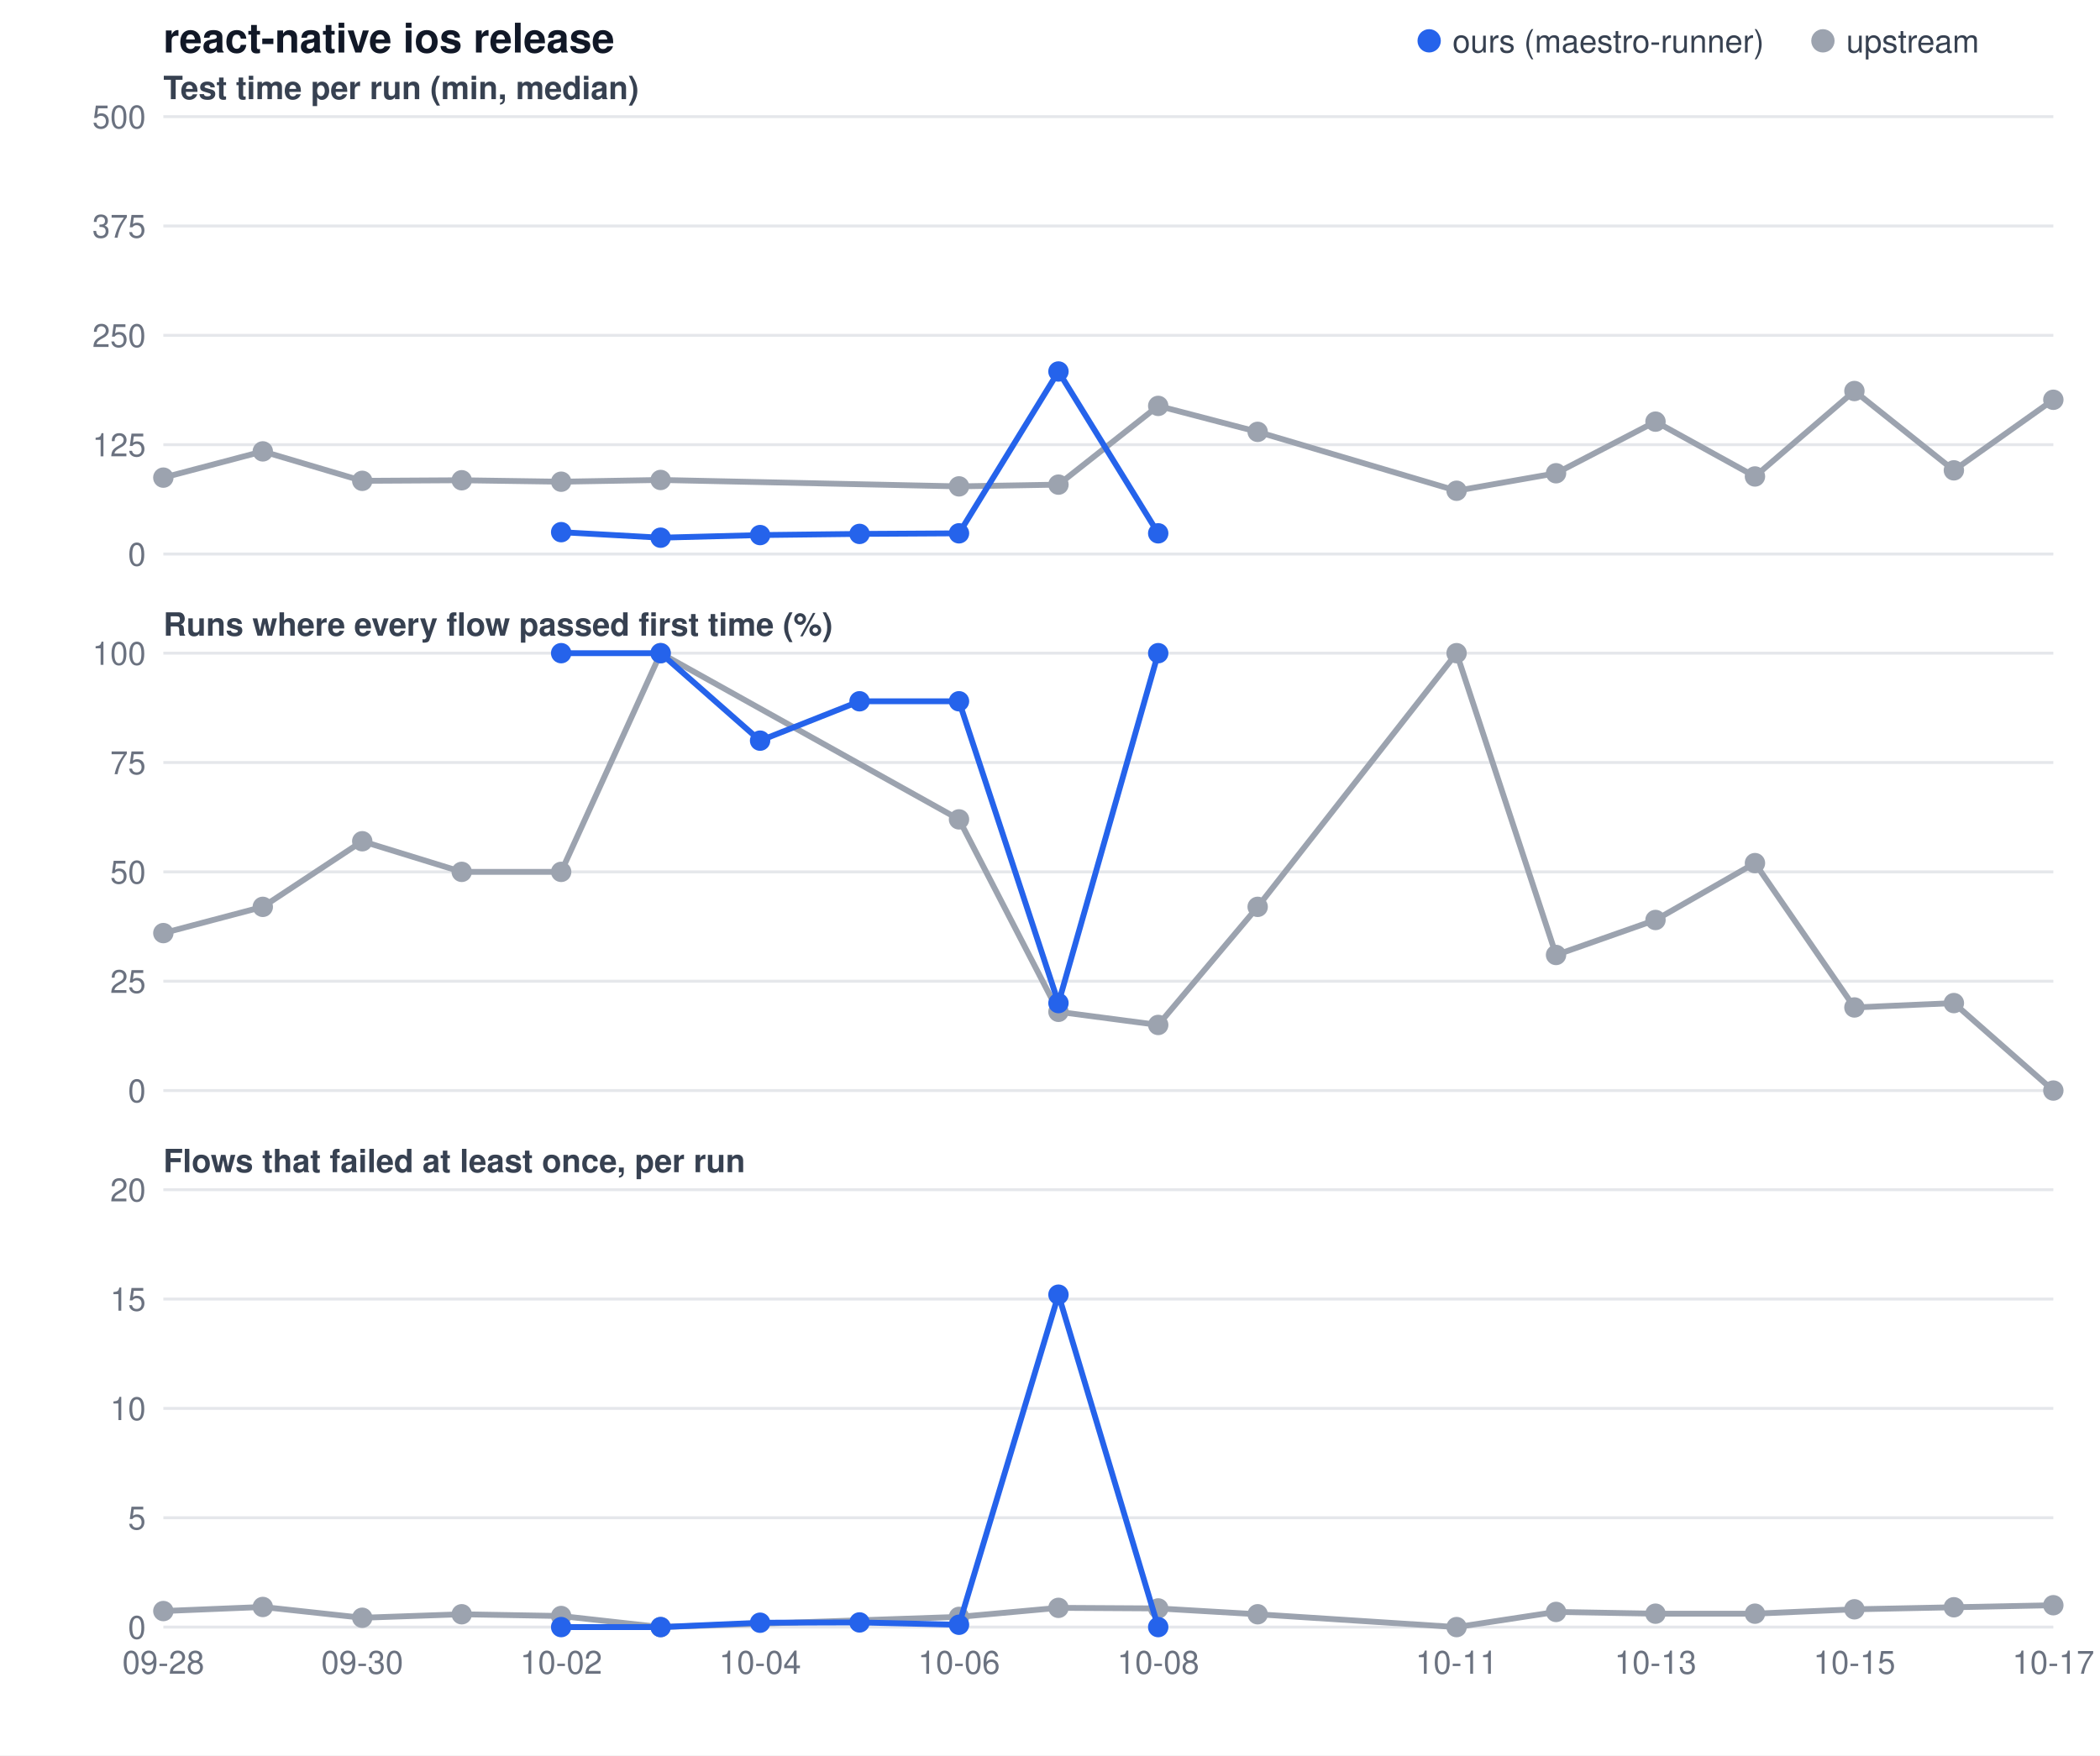
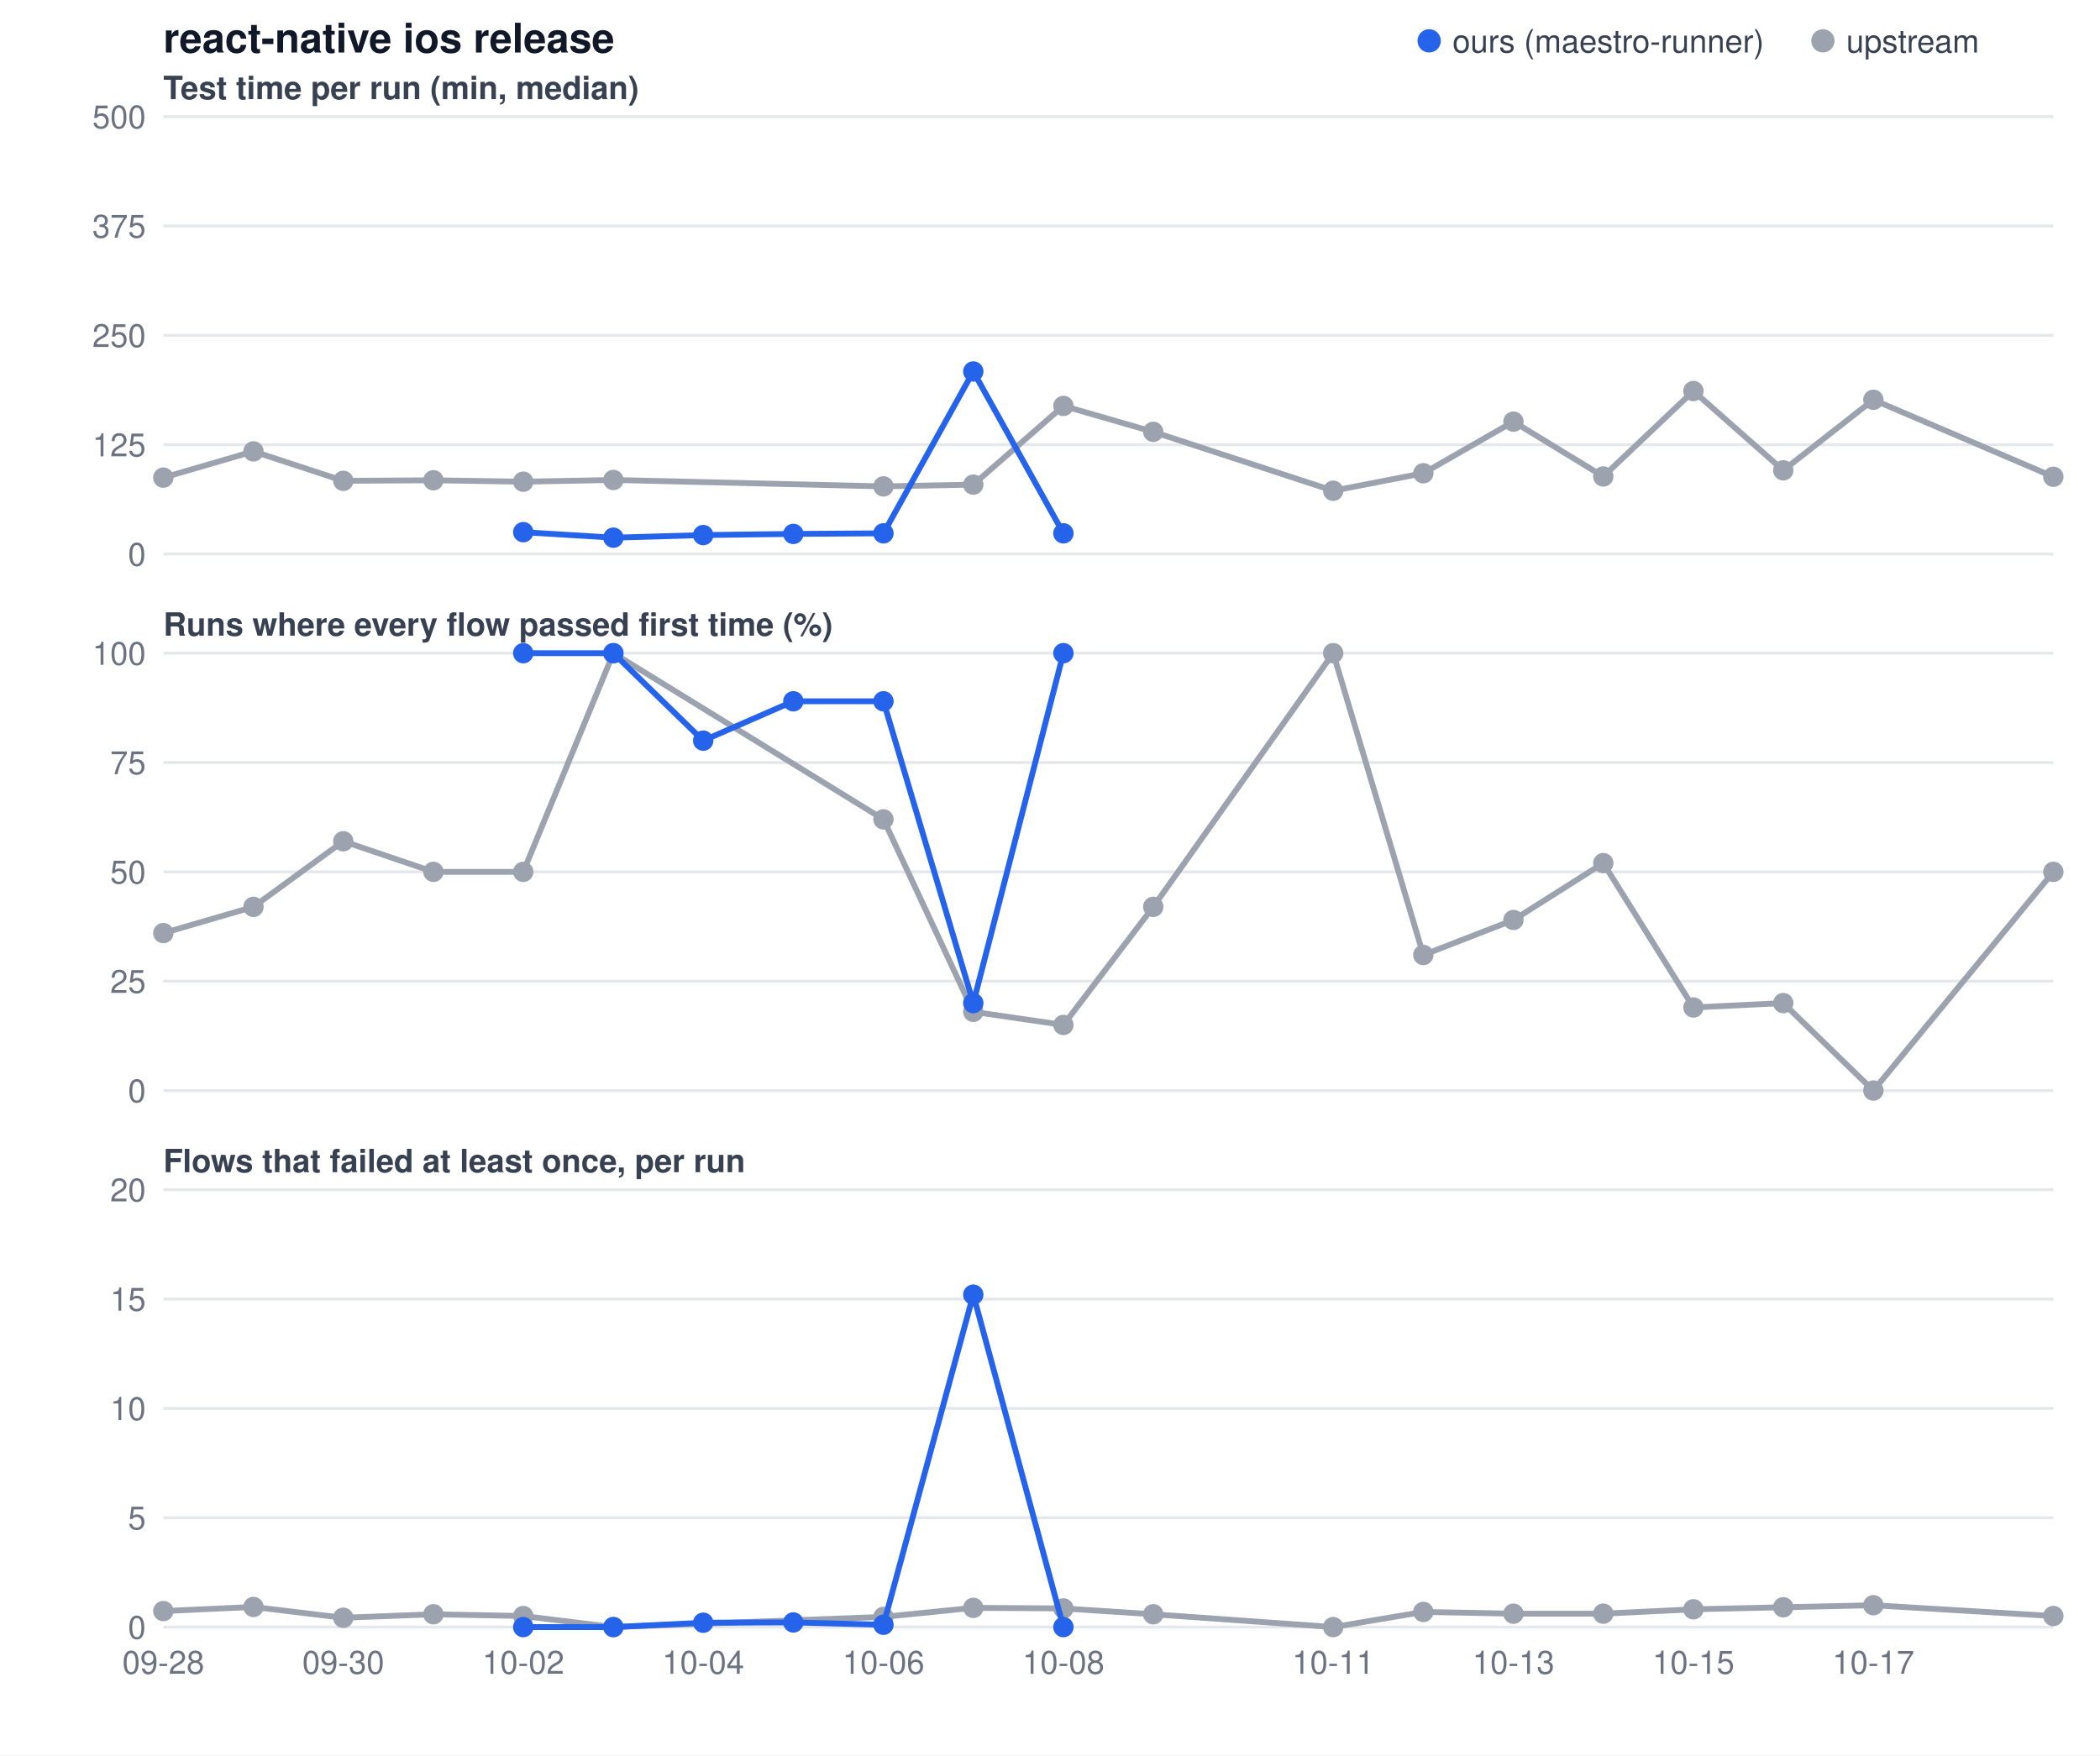
<svg xmlns="http://www.w3.org/2000/svg" width="720" height="602" font-family="-apple-system,Segoe UI,Helvetica,Arial,sans-serif" font-size="11">
  <rect width="100%" height="100%" fill="#ffffff" />
  <text x="56" y="18" font-size="14" font-weight="600" fill="#111827">react-native ios release</text>
  <circle cx="490" cy="14" r="4" fill="#2563eb" />
  <text x="498" y="18" fill="#374151">ours (maestro-runner)</text>
  <circle cx="625" cy="14" r="4" fill="#9ca3af" />
  <text x="633" y="18" fill="#374151">upstream</text>
  <text x="56" y="34" fill="#374151" font-weight="600">Test time per run (min, median)</text>
  <line x1="56" x2="704" y1="190.0" y2="190.0" stroke="#e5e7eb" />
  <text x="50" y="194.0" text-anchor="end" fill="#6b7280">0</text>
  <line x1="56" x2="704" y1="152.5" y2="152.5" stroke="#e5e7eb" />
  <text x="50" y="156.5" text-anchor="end" fill="#6b7280">125</text>
  <line x1="56" x2="704" y1="115.0" y2="115.0" stroke="#e5e7eb" />
  <text x="50" y="119.0" text-anchor="end" fill="#6b7280">250</text>
  <line x1="56" x2="704" y1="77.5" y2="77.5" stroke="#e5e7eb" />
  <text x="50" y="81.5" text-anchor="end" fill="#6b7280">375</text>
  <line x1="56" x2="704" y1="40.0" y2="40.0" stroke="#e5e7eb" />
  <text x="50" y="44.0" text-anchor="end" fill="#6b7280">500</text>
-   <polyline fill="none" stroke="#9ca3af" stroke-width="2" points="56.0,163.8 90.1,154.8 124.2,164.9 158.3,164.7 192.4,165.2 226.5,164.6 328.8,166.8 362.9,166.2 397.1,139.2 431.2,148.1 499.4,168.3 533.5,162.3 567.6,144.6 601.7,163.4 635.8,134.1 669.9,161.3 704.0,137.1" />
+   <polyline fill="none" stroke="#9ca3af" stroke-width="2" points="56.0,163.8 86.9,154.8 117.7,164.9 148.6,164.7 179.4,165.2 210.3,164.6 302.9,166.8 333.7,166.2 364.6,139.2 395.4,148.1 457.1,168.3 488.0,162.3 518.9,144.6 549.7,163.4 580.6,134.1 611.4,161.3 642.3,137.1 704.0,163.5" />
  <circle cx="56.0" cy="163.8" r="3.5" fill="#9ca3af" />
-   <circle cx="90.1" cy="154.8" r="3.5" fill="#9ca3af" />
-   <circle cx="124.2" cy="164.9" r="3.5" fill="#9ca3af" />
-   <circle cx="158.3" cy="164.7" r="3.5" fill="#9ca3af" />
-   <circle cx="192.4" cy="165.2" r="3.5" fill="#9ca3af" />
-   <circle cx="226.5" cy="164.6" r="3.5" fill="#9ca3af" />
-   <circle cx="328.8" cy="166.8" r="3.5" fill="#9ca3af" />
-   <circle cx="362.9" cy="166.2" r="3.5" fill="#9ca3af" />
-   <circle cx="397.1" cy="139.2" r="3.5" fill="#9ca3af" />
-   <circle cx="431.2" cy="148.1" r="3.5" fill="#9ca3af" />
-   <circle cx="499.4" cy="168.3" r="3.5" fill="#9ca3af" />
-   <circle cx="533.5" cy="162.3" r="3.5" fill="#9ca3af" />
-   <circle cx="567.6" cy="144.6" r="3.5" fill="#9ca3af" />
-   <circle cx="601.7" cy="163.4" r="3.5" fill="#9ca3af" />
-   <circle cx="635.8" cy="134.1" r="3.5" fill="#9ca3af" />
-   <circle cx="669.9" cy="161.3" r="3.5" fill="#9ca3af" />
-   <circle cx="704.0" cy="137.1" r="3.5" fill="#9ca3af" />
-   <polyline fill="none" stroke="#2563eb" stroke-width="2" points="192.4,182.5 226.5,184.4 260.6,183.5 294.7,183.1 328.8,182.9 362.9,127.4 397.1,182.9" />
-   <circle cx="192.4" cy="182.5" r="3.5" fill="#2563eb" />
-   <circle cx="226.5" cy="184.4" r="3.5" fill="#2563eb" />
-   <circle cx="260.6" cy="183.5" r="3.5" fill="#2563eb" />
-   <circle cx="294.7" cy="183.1" r="3.5" fill="#2563eb" />
-   <circle cx="328.8" cy="182.9" r="3.5" fill="#2563eb" />
-   <circle cx="362.9" cy="127.4" r="3.5" fill="#2563eb" />
-   <circle cx="397.1" cy="182.9" r="3.5" fill="#2563eb" />
+   <circle cx="86.9" cy="154.8" r="3.5" fill="#9ca3af" />
+   <circle cx="117.7" cy="164.9" r="3.5" fill="#9ca3af" />
+   <circle cx="148.6" cy="164.7" r="3.5" fill="#9ca3af" />
+   <circle cx="179.4" cy="165.2" r="3.5" fill="#9ca3af" />
+   <circle cx="210.3" cy="164.6" r="3.5" fill="#9ca3af" />
+   <circle cx="302.9" cy="166.8" r="3.5" fill="#9ca3af" />
+   <circle cx="333.7" cy="166.2" r="3.5" fill="#9ca3af" />
+   <circle cx="364.6" cy="139.2" r="3.5" fill="#9ca3af" />
+   <circle cx="395.4" cy="148.1" r="3.5" fill="#9ca3af" />
+   <circle cx="457.1" cy="168.3" r="3.5" fill="#9ca3af" />
+   <circle cx="488.0" cy="162.3" r="3.5" fill="#9ca3af" />
+   <circle cx="518.9" cy="144.6" r="3.5" fill="#9ca3af" />
+   <circle cx="549.7" cy="163.4" r="3.5" fill="#9ca3af" />
+   <circle cx="580.6" cy="134.1" r="3.5" fill="#9ca3af" />
+   <circle cx="611.4" cy="161.3" r="3.5" fill="#9ca3af" />
+   <circle cx="642.3" cy="137.1" r="3.5" fill="#9ca3af" />
+   <circle cx="704.0" cy="163.5" r="3.5" fill="#9ca3af" />
+   <polyline fill="none" stroke="#2563eb" stroke-width="2" points="179.4,182.5 210.3,184.4 241.1,183.5 272.0,183.1 302.9,182.9 333.7,127.4 364.6,182.9" />
+   <circle cx="179.4" cy="182.5" r="3.5" fill="#2563eb" />
+   <circle cx="210.3" cy="184.4" r="3.5" fill="#2563eb" />
+   <circle cx="241.1" cy="183.5" r="3.5" fill="#2563eb" />
+   <circle cx="272.0" cy="183.1" r="3.5" fill="#2563eb" />
+   <circle cx="302.9" cy="182.9" r="3.5" fill="#2563eb" />
+   <circle cx="333.7" cy="127.4" r="3.5" fill="#2563eb" />
+   <circle cx="364.6" cy="182.9" r="3.5" fill="#2563eb" />
  <text x="56" y="218" fill="#374151" font-weight="600">Runs where every flow passed first time (%)</text>
  <line x1="56" x2="704" y1="374.0" y2="374.0" stroke="#e5e7eb" />
  <text x="50" y="378.0" text-anchor="end" fill="#6b7280">0</text>
  <line x1="56" x2="704" y1="336.5" y2="336.5" stroke="#e5e7eb" />
  <text x="50" y="340.5" text-anchor="end" fill="#6b7280">25</text>
  <line x1="56" x2="704" y1="299.0" y2="299.0" stroke="#e5e7eb" />
  <text x="50" y="303.0" text-anchor="end" fill="#6b7280">50</text>
  <line x1="56" x2="704" y1="261.5" y2="261.5" stroke="#e5e7eb" />
  <text x="50" y="265.5" text-anchor="end" fill="#6b7280">75</text>
  <line x1="56" x2="704" y1="224.0" y2="224.0" stroke="#e5e7eb" />
  <text x="50" y="228.0" text-anchor="end" fill="#6b7280">100</text>
-   <polyline fill="none" stroke="#9ca3af" stroke-width="2" points="56.0,320.0 90.1,311.0 124.2,288.5 158.3,299.0 192.4,299.0 226.5,224.0 328.8,281.0 362.9,347.0 397.1,351.5 431.2,311.0 499.4,224.0 533.5,327.5 567.6,315.5 601.7,296.0 635.8,345.5 669.9,344.0 704.0,374.0" />
+   <polyline fill="none" stroke="#9ca3af" stroke-width="2" points="56.0,320.0 86.9,311.0 117.7,288.5 148.6,299.0 179.4,299.0 210.3,224.0 302.9,281.0 333.7,347.0 364.6,351.5 395.4,311.0 457.1,224.0 488.0,327.5 518.9,315.5 549.7,296.0 580.6,345.5 611.4,344.0 642.3,374.0 704.0,299.0" />
  <circle cx="56.0" cy="320.0" r="3.5" fill="#9ca3af" />
-   <circle cx="90.1" cy="311.0" r="3.5" fill="#9ca3af" />
-   <circle cx="124.2" cy="288.5" r="3.5" fill="#9ca3af" />
-   <circle cx="158.3" cy="299.0" r="3.5" fill="#9ca3af" />
-   <circle cx="192.4" cy="299.0" r="3.5" fill="#9ca3af" />
-   <circle cx="226.5" cy="224.0" r="3.5" fill="#9ca3af" />
-   <circle cx="328.8" cy="281.0" r="3.5" fill="#9ca3af" />
-   <circle cx="362.9" cy="347.0" r="3.5" fill="#9ca3af" />
-   <circle cx="397.1" cy="351.5" r="3.5" fill="#9ca3af" />
-   <circle cx="431.2" cy="311.0" r="3.5" fill="#9ca3af" />
-   <circle cx="499.4" cy="224.0" r="3.5" fill="#9ca3af" />
-   <circle cx="533.5" cy="327.5" r="3.5" fill="#9ca3af" />
-   <circle cx="567.6" cy="315.5" r="3.5" fill="#9ca3af" />
-   <circle cx="601.7" cy="296.0" r="3.5" fill="#9ca3af" />
-   <circle cx="635.8" cy="345.5" r="3.5" fill="#9ca3af" />
-   <circle cx="669.9" cy="344.0" r="3.5" fill="#9ca3af" />
-   <circle cx="704.0" cy="374.0" r="3.5" fill="#9ca3af" />
-   <polyline fill="none" stroke="#2563eb" stroke-width="2" points="192.4,224.0 226.5,224.0 260.6,254.0 294.7,240.5 328.8,240.5 362.9,344.0 397.1,224.0" />
-   <circle cx="192.4" cy="224.0" r="3.5" fill="#2563eb" />
-   <circle cx="226.5" cy="224.0" r="3.5" fill="#2563eb" />
-   <circle cx="260.6" cy="254.0" r="3.5" fill="#2563eb" />
-   <circle cx="294.7" cy="240.5" r="3.5" fill="#2563eb" />
-   <circle cx="328.8" cy="240.5" r="3.5" fill="#2563eb" />
-   <circle cx="362.9" cy="344.0" r="3.5" fill="#2563eb" />
-   <circle cx="397.1" cy="224.0" r="3.5" fill="#2563eb" />
+   <circle cx="86.9" cy="311.0" r="3.5" fill="#9ca3af" />
+   <circle cx="117.7" cy="288.5" r="3.5" fill="#9ca3af" />
+   <circle cx="148.6" cy="299.0" r="3.5" fill="#9ca3af" />
+   <circle cx="179.4" cy="299.0" r="3.5" fill="#9ca3af" />
+   <circle cx="210.3" cy="224.0" r="3.5" fill="#9ca3af" />
+   <circle cx="302.9" cy="281.0" r="3.5" fill="#9ca3af" />
+   <circle cx="333.7" cy="347.0" r="3.5" fill="#9ca3af" />
+   <circle cx="364.6" cy="351.5" r="3.5" fill="#9ca3af" />
+   <circle cx="395.4" cy="311.0" r="3.5" fill="#9ca3af" />
+   <circle cx="457.1" cy="224.0" r="3.5" fill="#9ca3af" />
+   <circle cx="488.0" cy="327.5" r="3.5" fill="#9ca3af" />
+   <circle cx="518.9" cy="315.5" r="3.5" fill="#9ca3af" />
+   <circle cx="549.7" cy="296.0" r="3.5" fill="#9ca3af" />
+   <circle cx="580.6" cy="345.5" r="3.5" fill="#9ca3af" />
+   <circle cx="611.4" cy="344.0" r="3.5" fill="#9ca3af" />
+   <circle cx="642.3" cy="374.0" r="3.5" fill="#9ca3af" />
+   <circle cx="704.0" cy="299.0" r="3.5" fill="#9ca3af" />
+   <polyline fill="none" stroke="#2563eb" stroke-width="2" points="179.4,224.0 210.3,224.0 241.1,254.0 272.0,240.5 302.9,240.5 333.7,344.0 364.6,224.0" />
+   <circle cx="179.4" cy="224.0" r="3.5" fill="#2563eb" />
+   <circle cx="210.3" cy="224.0" r="3.5" fill="#2563eb" />
+   <circle cx="241.1" cy="254.0" r="3.5" fill="#2563eb" />
+   <circle cx="272.0" cy="240.5" r="3.5" fill="#2563eb" />
+   <circle cx="302.9" cy="240.5" r="3.5" fill="#2563eb" />
+   <circle cx="333.7" cy="344.0" r="3.5" fill="#2563eb" />
+   <circle cx="364.6" cy="224.0" r="3.5" fill="#2563eb" />
  <text x="56" y="402" fill="#374151" font-weight="600">Flows that failed at least once, per run</text>
  <line x1="56" x2="704" y1="558.0" y2="558.0" stroke="#e5e7eb" />
  <text x="50" y="562.0" text-anchor="end" fill="#6b7280">0</text>
  <line x1="56" x2="704" y1="520.5" y2="520.5" stroke="#e5e7eb" />
  <text x="50" y="524.5" text-anchor="end" fill="#6b7280">5</text>
  <line x1="56" x2="704" y1="483.0" y2="483.0" stroke="#e5e7eb" />
  <text x="50" y="487.0" text-anchor="end" fill="#6b7280">10</text>
  <line x1="56" x2="704" y1="445.5" y2="445.5" stroke="#e5e7eb" />
  <text x="50" y="449.5" text-anchor="end" fill="#6b7280">15</text>
  <line x1="56" x2="704" y1="408.0" y2="408.0" stroke="#e5e7eb" />
  <text x="50" y="412.0" text-anchor="end" fill="#6b7280">20</text>
-   <polyline fill="none" stroke="#9ca3af" stroke-width="2" points="56.0,552.5 90.1,551.1 124.2,554.8 158.3,553.6 192.4,554.2 226.5,558.0 328.8,554.5 362.9,551.4 397.1,551.6 431.2,553.6 499.4,558.0 533.5,552.8 567.6,553.4 601.7,553.4 635.8,551.9 669.9,551.2 704.0,550.5" />
+   <polyline fill="none" stroke="#9ca3af" stroke-width="2" points="56.0,552.5 86.9,551.1 117.7,554.8 148.6,553.6 179.4,554.2 210.3,558.0 302.9,554.5 333.7,551.4 364.6,551.6 395.4,553.6 457.1,558.0 488.0,552.8 518.9,553.4 549.7,553.4 580.6,551.9 611.4,551.2 642.3,550.5 704.0,554.2" />
  <circle cx="56.0" cy="552.5" r="3.5" fill="#9ca3af" />
-   <circle cx="90.1" cy="551.1" r="3.5" fill="#9ca3af" />
-   <circle cx="124.2" cy="554.8" r="3.5" fill="#9ca3af" />
-   <circle cx="158.3" cy="553.6" r="3.5" fill="#9ca3af" />
-   <circle cx="192.4" cy="554.2" r="3.5" fill="#9ca3af" />
-   <circle cx="226.5" cy="558.0" r="3.5" fill="#9ca3af" />
-   <circle cx="328.8" cy="554.5" r="3.5" fill="#9ca3af" />
-   <circle cx="362.9" cy="551.4" r="3.5" fill="#9ca3af" />
-   <circle cx="397.1" cy="551.6" r="3.5" fill="#9ca3af" />
-   <circle cx="431.2" cy="553.6" r="3.5" fill="#9ca3af" />
-   <circle cx="499.4" cy="558.0" r="3.5" fill="#9ca3af" />
-   <circle cx="533.5" cy="552.8" r="3.5" fill="#9ca3af" />
-   <circle cx="567.6" cy="553.4" r="3.5" fill="#9ca3af" />
-   <circle cx="601.7" cy="553.4" r="3.5" fill="#9ca3af" />
-   <circle cx="635.8" cy="551.9" r="3.5" fill="#9ca3af" />
-   <circle cx="669.9" cy="551.2" r="3.5" fill="#9ca3af" />
-   <circle cx="704.0" cy="550.5" r="3.5" fill="#9ca3af" />
-   <polyline fill="none" stroke="#2563eb" stroke-width="2" points="192.4,558.0 226.5,558.0 260.6,556.5 294.7,556.4 328.8,557.2 362.9,444.0 397.1,558.0" />
-   <circle cx="192.4" cy="558.0" r="3.5" fill="#2563eb" />
-   <circle cx="226.5" cy="558.0" r="3.5" fill="#2563eb" />
-   <circle cx="260.6" cy="556.5" r="3.5" fill="#2563eb" />
-   <circle cx="294.7" cy="556.4" r="3.5" fill="#2563eb" />
-   <circle cx="328.8" cy="557.2" r="3.5" fill="#2563eb" />
-   <circle cx="362.9" cy="444.0" r="3.5" fill="#2563eb" />
-   <circle cx="397.1" cy="558.0" r="3.5" fill="#2563eb" />
+   <circle cx="86.9" cy="551.1" r="3.5" fill="#9ca3af" />
+   <circle cx="117.7" cy="554.8" r="3.5" fill="#9ca3af" />
+   <circle cx="148.6" cy="553.6" r="3.5" fill="#9ca3af" />
+   <circle cx="179.4" cy="554.2" r="3.5" fill="#9ca3af" />
+   <circle cx="210.3" cy="558.0" r="3.5" fill="#9ca3af" />
+   <circle cx="302.9" cy="554.5" r="3.5" fill="#9ca3af" />
+   <circle cx="333.7" cy="551.4" r="3.5" fill="#9ca3af" />
+   <circle cx="364.6" cy="551.6" r="3.5" fill="#9ca3af" />
+   <circle cx="395.4" cy="553.6" r="3.5" fill="#9ca3af" />
+   <circle cx="457.1" cy="558.0" r="3.5" fill="#9ca3af" />
+   <circle cx="488.0" cy="552.8" r="3.5" fill="#9ca3af" />
+   <circle cx="518.9" cy="553.4" r="3.5" fill="#9ca3af" />
+   <circle cx="549.7" cy="553.4" r="3.5" fill="#9ca3af" />
+   <circle cx="580.6" cy="551.9" r="3.5" fill="#9ca3af" />
+   <circle cx="611.4" cy="551.2" r="3.5" fill="#9ca3af" />
+   <circle cx="642.3" cy="550.5" r="3.5" fill="#9ca3af" />
+   <circle cx="704.0" cy="554.2" r="3.5" fill="#9ca3af" />
+   <polyline fill="none" stroke="#2563eb" stroke-width="2" points="179.4,558.0 210.3,558.0 241.1,556.5 272.0,556.4 302.9,557.2 333.7,444.0 364.6,558.0" />
+   <circle cx="179.4" cy="558.0" r="3.5" fill="#2563eb" />
+   <circle cx="210.3" cy="558.0" r="3.5" fill="#2563eb" />
+   <circle cx="241.1" cy="556.5" r="3.5" fill="#2563eb" />
+   <circle cx="272.0" cy="556.4" r="3.5" fill="#2563eb" />
+   <circle cx="302.9" cy="557.2" r="3.5" fill="#2563eb" />
+   <circle cx="333.7" cy="444.0" r="3.5" fill="#2563eb" />
+   <circle cx="364.6" cy="558.0" r="3.5" fill="#2563eb" />
  <text x="56.0" y="574" text-anchor="middle" fill="#6b7280">09-28</text>
-   <text x="124.2" y="574" text-anchor="middle" fill="#6b7280">09-30</text>
-   <text x="192.4" y="574" text-anchor="middle" fill="#6b7280">10-02</text>
-   <text x="260.6" y="574" text-anchor="middle" fill="#6b7280">10-04</text>
-   <text x="328.8" y="574" text-anchor="middle" fill="#6b7280">10-06</text>
-   <text x="397.1" y="574" text-anchor="middle" fill="#6b7280">10-08</text>
-   <text x="499.4" y="574" text-anchor="middle" fill="#6b7280">10-11</text>
-   <text x="567.6" y="574" text-anchor="middle" fill="#6b7280">10-13</text>
-   <text x="635.8" y="574" text-anchor="middle" fill="#6b7280">10-15</text>
-   <text x="704.0" y="574" text-anchor="middle" fill="#6b7280">10-17</text>
+   <text x="117.7" y="574" text-anchor="middle" fill="#6b7280">09-30</text>
+   <text x="179.4" y="574" text-anchor="middle" fill="#6b7280">10-02</text>
+   <text x="241.1" y="574" text-anchor="middle" fill="#6b7280">10-04</text>
+   <text x="302.9" y="574" text-anchor="middle" fill="#6b7280">10-06</text>
+   <text x="364.6" y="574" text-anchor="middle" fill="#6b7280">10-08</text>
+   <text x="457.1" y="574" text-anchor="middle" fill="#6b7280">10-11</text>
+   <text x="518.9" y="574" text-anchor="middle" fill="#6b7280">10-13</text>
+   <text x="580.6" y="574" text-anchor="middle" fill="#6b7280">10-15</text>
+   <text x="642.3" y="574" text-anchor="middle" fill="#6b7280">10-17</text>
</svg>
